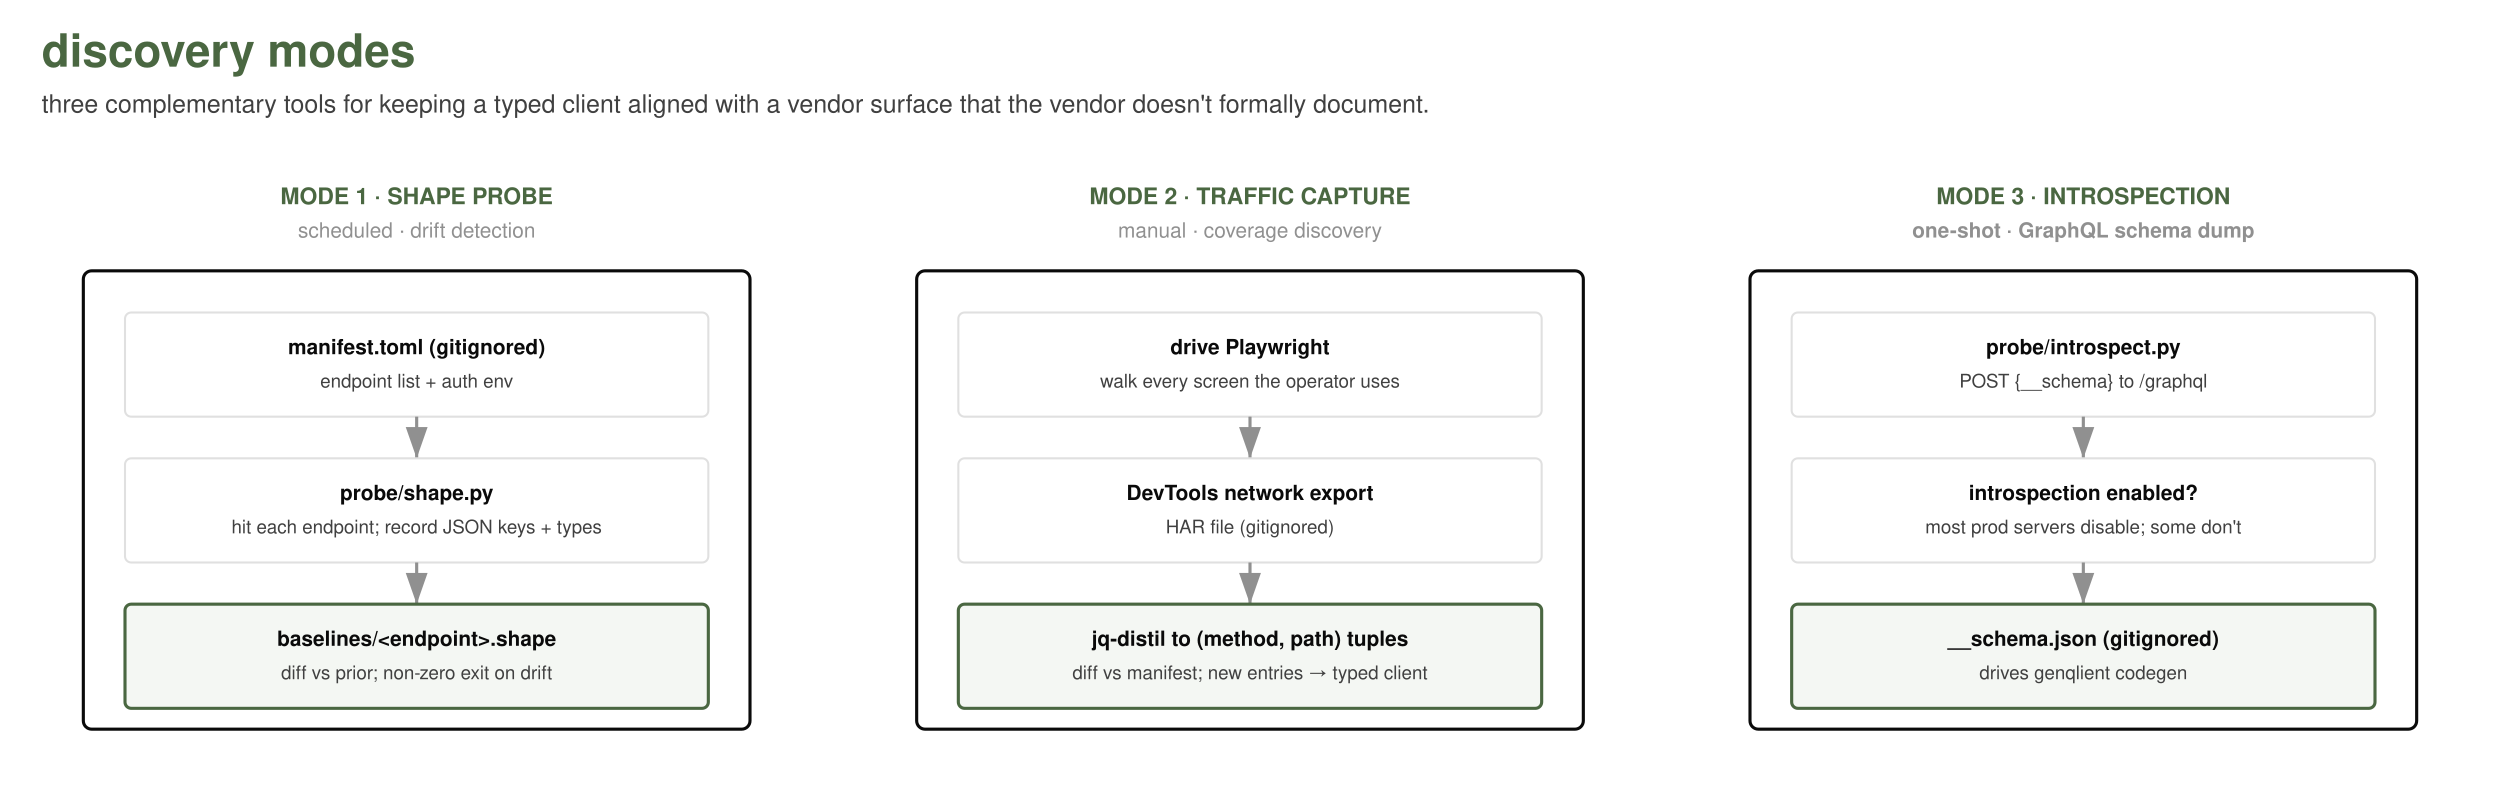
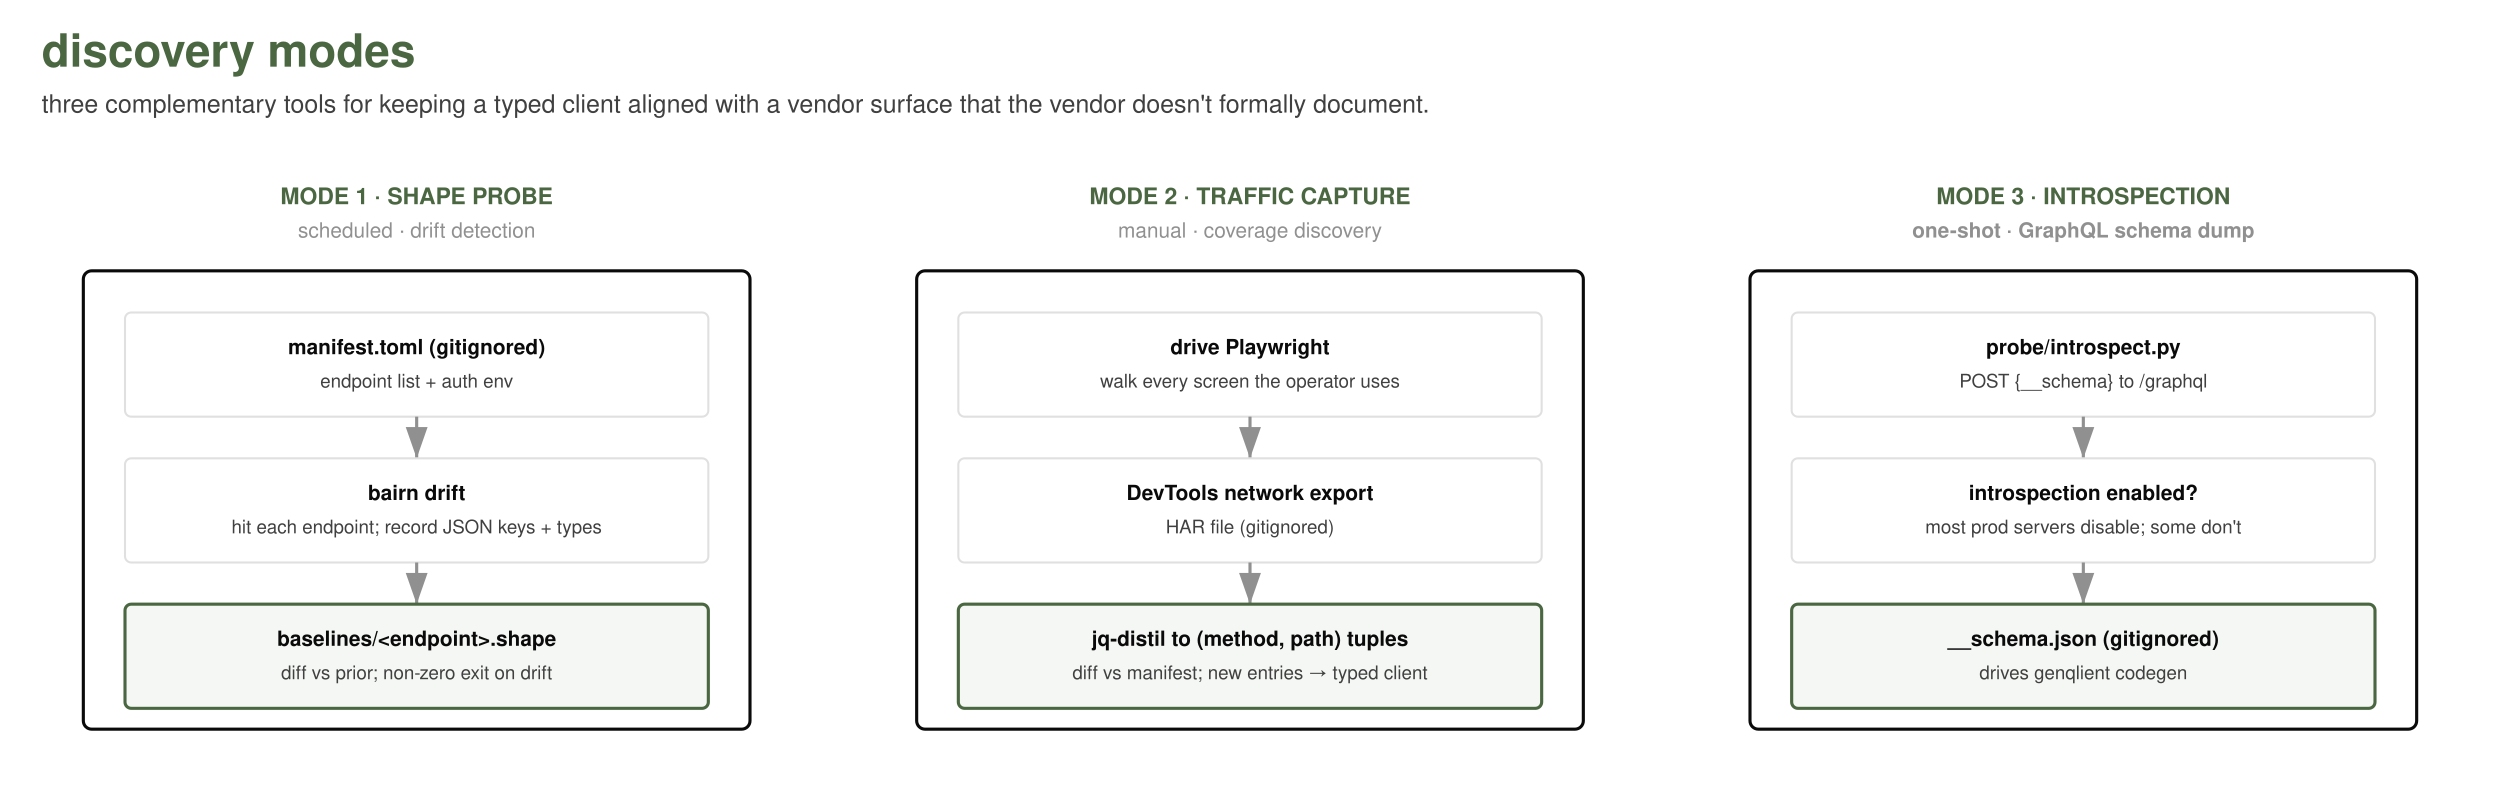
<svg xmlns="http://www.w3.org/2000/svg" viewBox="0 0 1200 380" width="1200" height="380" font-family="Helvetica, Arial, sans-serif" role="img" aria-label="three discovery modes: shape probe (cheapest, scheduled, baseline diff), traffic capture (manual, Playwright HAR diffed against manifest), schema introspection (one-shot, full schema dump if introspection enabled).">
  <defs>
    <marker id="d-arrow" viewBox="0 0 10 7" refX="10" refY="3.5" markerWidth="10" markerHeight="7" orient="auto-start-reverse">
      <path d="M0,0 L10,3.5 L0,7 z" fill="#909090" />
    </marker>
  </defs>
  <g font-family="Helvetica, Arial, sans-serif">
    <text x="20" y="32" font-size="22" font-weight="700" fill="#4a6741">discovery modes</text>
    <text x="20" y="54" font-size="12" fill="#404040">three complementary tools for keeping a typed client aligned with a vendor surface that the vendor doesn't formally document.</text>
    <text x="200" y="98" text-anchor="middle" font-size="11" font-weight="700" fill="#4a6741">MODE 1 · SHAPE PROBE</text>
    <text x="200" y="114" text-anchor="middle" font-size="10" fill="#909090">scheduled · drift detection</text>
    <rect x="40" y="130" width="320" height="220" rx="4" fill="none" stroke="#0a0a0a" stroke-width="1.5" />
    <rect x="60" y="150" width="280" height="50" rx="3" fill="none" stroke="#e0e0e0" stroke-width="1" />
    <text x="200" y="170" text-anchor="middle" font-size="10" font-weight="600" fill="#0a0a0a">manifest.toml (gitignored)</text>
    <text x="200" y="186" text-anchor="middle" font-size="9" fill="#404040">endpoint list + auth env</text>
    <line x1="200" y1="200" x2="200" y2="220" stroke="#909090" stroke-width="1.5" marker-end="url(#d-arrow)" />
    <rect x="60" y="220" width="280" height="50" rx="3" fill="none" stroke="#e0e0e0" stroke-width="1" />
-     <text x="200" y="240" text-anchor="middle" font-size="10" font-weight="600" fill="#0a0a0a">probe/shape.py</text>
+     <text x="200" y="240" text-anchor="middle" font-size="10" font-weight="600" fill="#0a0a0a">bairn drift</text>
    <text x="200" y="256" text-anchor="middle" font-size="9" fill="#404040">hit each endpoint; record JSON keys + types</text>
    <line x1="200" y1="270" x2="200" y2="290" stroke="#909090" stroke-width="1.5" marker-end="url(#d-arrow)" />
    <rect x="60" y="290" width="280" height="50" rx="3" fill="#f4f7f3" stroke="#4a6741" stroke-width="1.5" />
    <text x="200" y="310" text-anchor="middle" font-size="10" font-weight="600" fill="#0a0a0a">baselines/&lt;endpoint&gt;.shape</text>
    <text x="200" y="326" text-anchor="middle" font-size="9" fill="#404040">diff vs prior; non-zero exit on drift</text>
    <text x="600" y="98" text-anchor="middle" font-size="11" font-weight="700" fill="#4a6741">MODE 2 · TRAFFIC CAPTURE</text>
    <text x="600" y="114" text-anchor="middle" font-size="10" fill="#909090">manual · coverage discovery</text>
    <rect x="440" y="130" width="320" height="220" rx="4" fill="none" stroke="#0a0a0a" stroke-width="1.5" />
    <rect x="460" y="150" width="280" height="50" rx="3" fill="none" stroke="#e0e0e0" stroke-width="1" />
    <text x="600" y="170" text-anchor="middle" font-size="10" font-weight="600" fill="#0a0a0a">drive Playwright</text>
    <text x="600" y="186" text-anchor="middle" font-size="9" fill="#404040">walk every screen the operator uses</text>
    <line x1="600" y1="200" x2="600" y2="220" stroke="#909090" stroke-width="1.5" marker-end="url(#d-arrow)" />
    <rect x="460" y="220" width="280" height="50" rx="3" fill="none" stroke="#e0e0e0" stroke-width="1" />
    <text x="600" y="240" text-anchor="middle" font-size="10" font-weight="600" fill="#0a0a0a">DevTools network export</text>
    <text x="600" y="256" text-anchor="middle" font-size="9" fill="#404040">HAR file (gitignored)</text>
    <line x1="600" y1="270" x2="600" y2="290" stroke="#909090" stroke-width="1.5" marker-end="url(#d-arrow)" />
    <rect x="460" y="290" width="280" height="50" rx="3" fill="#f4f7f3" stroke="#4a6741" stroke-width="1.5" />
    <text x="600" y="310" text-anchor="middle" font-size="10" font-weight="600" fill="#0a0a0a">jq-distil to (method, path) tuples</text>
    <text x="600" y="326" text-anchor="middle" font-size="9" fill="#404040">diff vs manifest; new entries → typed client</text>
    <text x="1000" y="98" text-anchor="middle" font-size="11" font-weight="700" fill="#4a6741">MODE 3 · INTROSPECTION</text>
    <text x="1000" y="114" text-anchor="middle" font-size="10" font-weight="600" fill="#909090">one-shot · GraphQL schema dump</text>
    <rect x="840" y="130" width="320" height="220" rx="4" fill="none" stroke="#0a0a0a" stroke-width="1.5" />
    <rect x="860" y="150" width="280" height="50" rx="3" fill="none" stroke="#e0e0e0" stroke-width="1" />
    <text x="1000" y="170" text-anchor="middle" font-size="10" font-weight="600" fill="#0a0a0a">probe/introspect.py</text>
    <text x="1000" y="186" text-anchor="middle" font-size="9" fill="#404040">POST {__schema} to /graphql</text>
    <line x1="1000" y1="200" x2="1000" y2="220" stroke="#909090" stroke-width="1.5" marker-end="url(#d-arrow)" />
    <rect x="860" y="220" width="280" height="50" rx="3" fill="none" stroke="#e0e0e0" stroke-width="1" />
    <text x="1000" y="240" text-anchor="middle" font-size="10" font-weight="600" fill="#0a0a0a">introspection enabled?</text>
    <text x="1000" y="256" text-anchor="middle" font-size="9" fill="#404040">most prod servers disable; some don't</text>
    <line x1="1000" y1="270" x2="1000" y2="290" stroke="#909090" stroke-width="1.5" marker-end="url(#d-arrow)" />
    <rect x="860" y="290" width="280" height="50" rx="3" fill="#f4f7f3" stroke="#4a6741" stroke-width="1.5" />
    <text x="1000" y="310" text-anchor="middle" font-size="10" font-weight="600" fill="#0a0a0a">__schema.json (gitignored)</text>
    <text x="1000" y="326" text-anchor="middle" font-size="9" fill="#404040">drives genqlient codegen</text>
  </g>
</svg>
